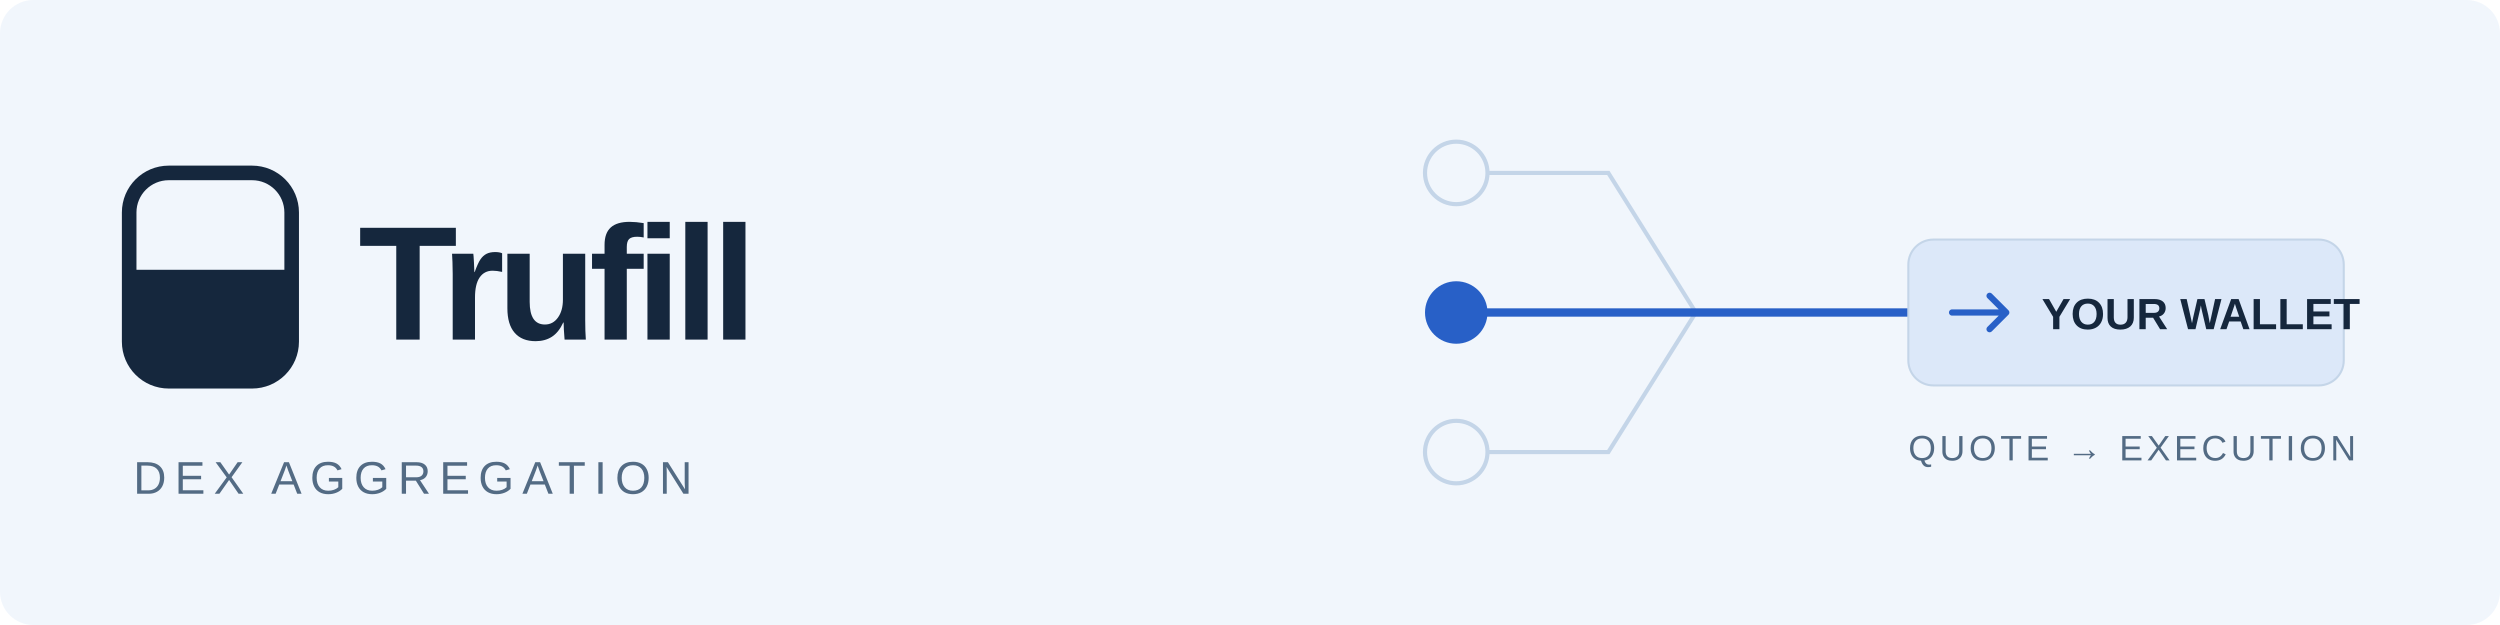
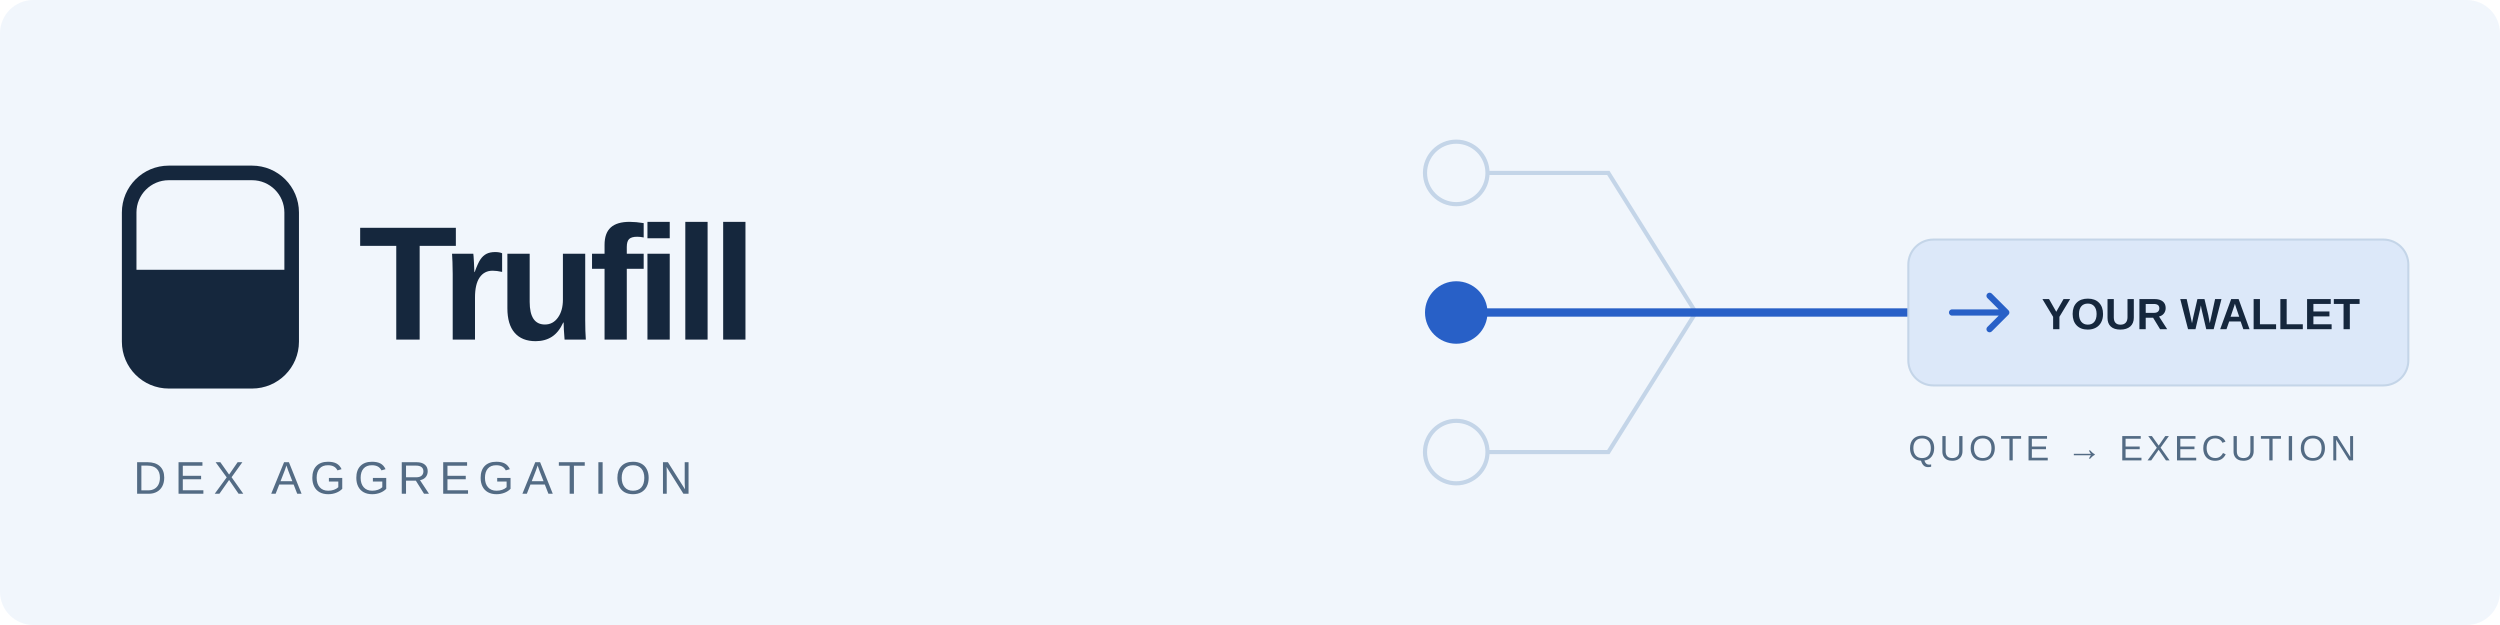
<svg xmlns="http://www.w3.org/2000/svg" viewBox="0 0 1200 300" role="img" aria-label="Trufill — DEX aggregation">
  <rect width="1200" height="300" rx="16" fill="#f1f6fc" />
  <defs>
    <clipPath id="vessel">
      <rect x="62" y="83" width="78" height="100" rx="19" />
    </clipPath>
  </defs>
  <rect x="62" y="133" width="78" height="50" fill="#15273d" clip-path="url(#vessel)" />
  <g fill="none" stroke="#15273d" stroke-width="7">
    <rect x="62" y="83" width="78" height="100" rx="19" />
    <path d="M62 133h78" />
  </g>
  <text x="172" y="163" fill="#15273d" font-family="Arial, Helvetica, sans-serif" font-size="78" font-weight="700" letter-spacing="-3.5">Trufill</text>
  <text x="64" y="237" fill="#536b84" font-family="Arial, Helvetica, sans-serif" font-size="22" letter-spacing="4">DEX AGGREGATION</text>
  <g fill="none" stroke="#c4d5e8" stroke-width="2">
    <path d="M708 83h64l42 67h105M708 150h211M708 217h64l42-67" />
  </g>
  <path d="M708 150h211" fill="none" stroke="#2860c7" stroke-width="4" />
  <g fill="#f1f6fc" stroke="#c4d5e8" stroke-width="2">
    <circle cx="699" cy="83" r="15" />
    <circle cx="699" cy="217" r="15" />
  </g>
  <circle cx="699" cy="150" r="15" fill="#2860c7" />
-   <rect x="916" y="115" width="209" height="70" rx="12" fill="#dce8f9" stroke="#c4d5e8" />
+   <rect x="916" y="115" width="240" height="70" rx="12" fill="#dce8f9" stroke="#c4d5e8" />
  <path d="M937 150h26m-8-8 8 8-8 8" fill="none" stroke="#2860c7" stroke-width="3" stroke-linecap="round" stroke-linejoin="round" />
  <text x="980" y="158" fill="#15273d" font-family="Arial, Helvetica, sans-serif" font-size="21" font-weight="600">YOUR WALLET</text>
  <text x="916" y="221" fill="#536b84" font-family="Arial, Helvetica, sans-serif" font-size="17" letter-spacing="1.8">QUOTE → EXECUTION</text>
</svg>
